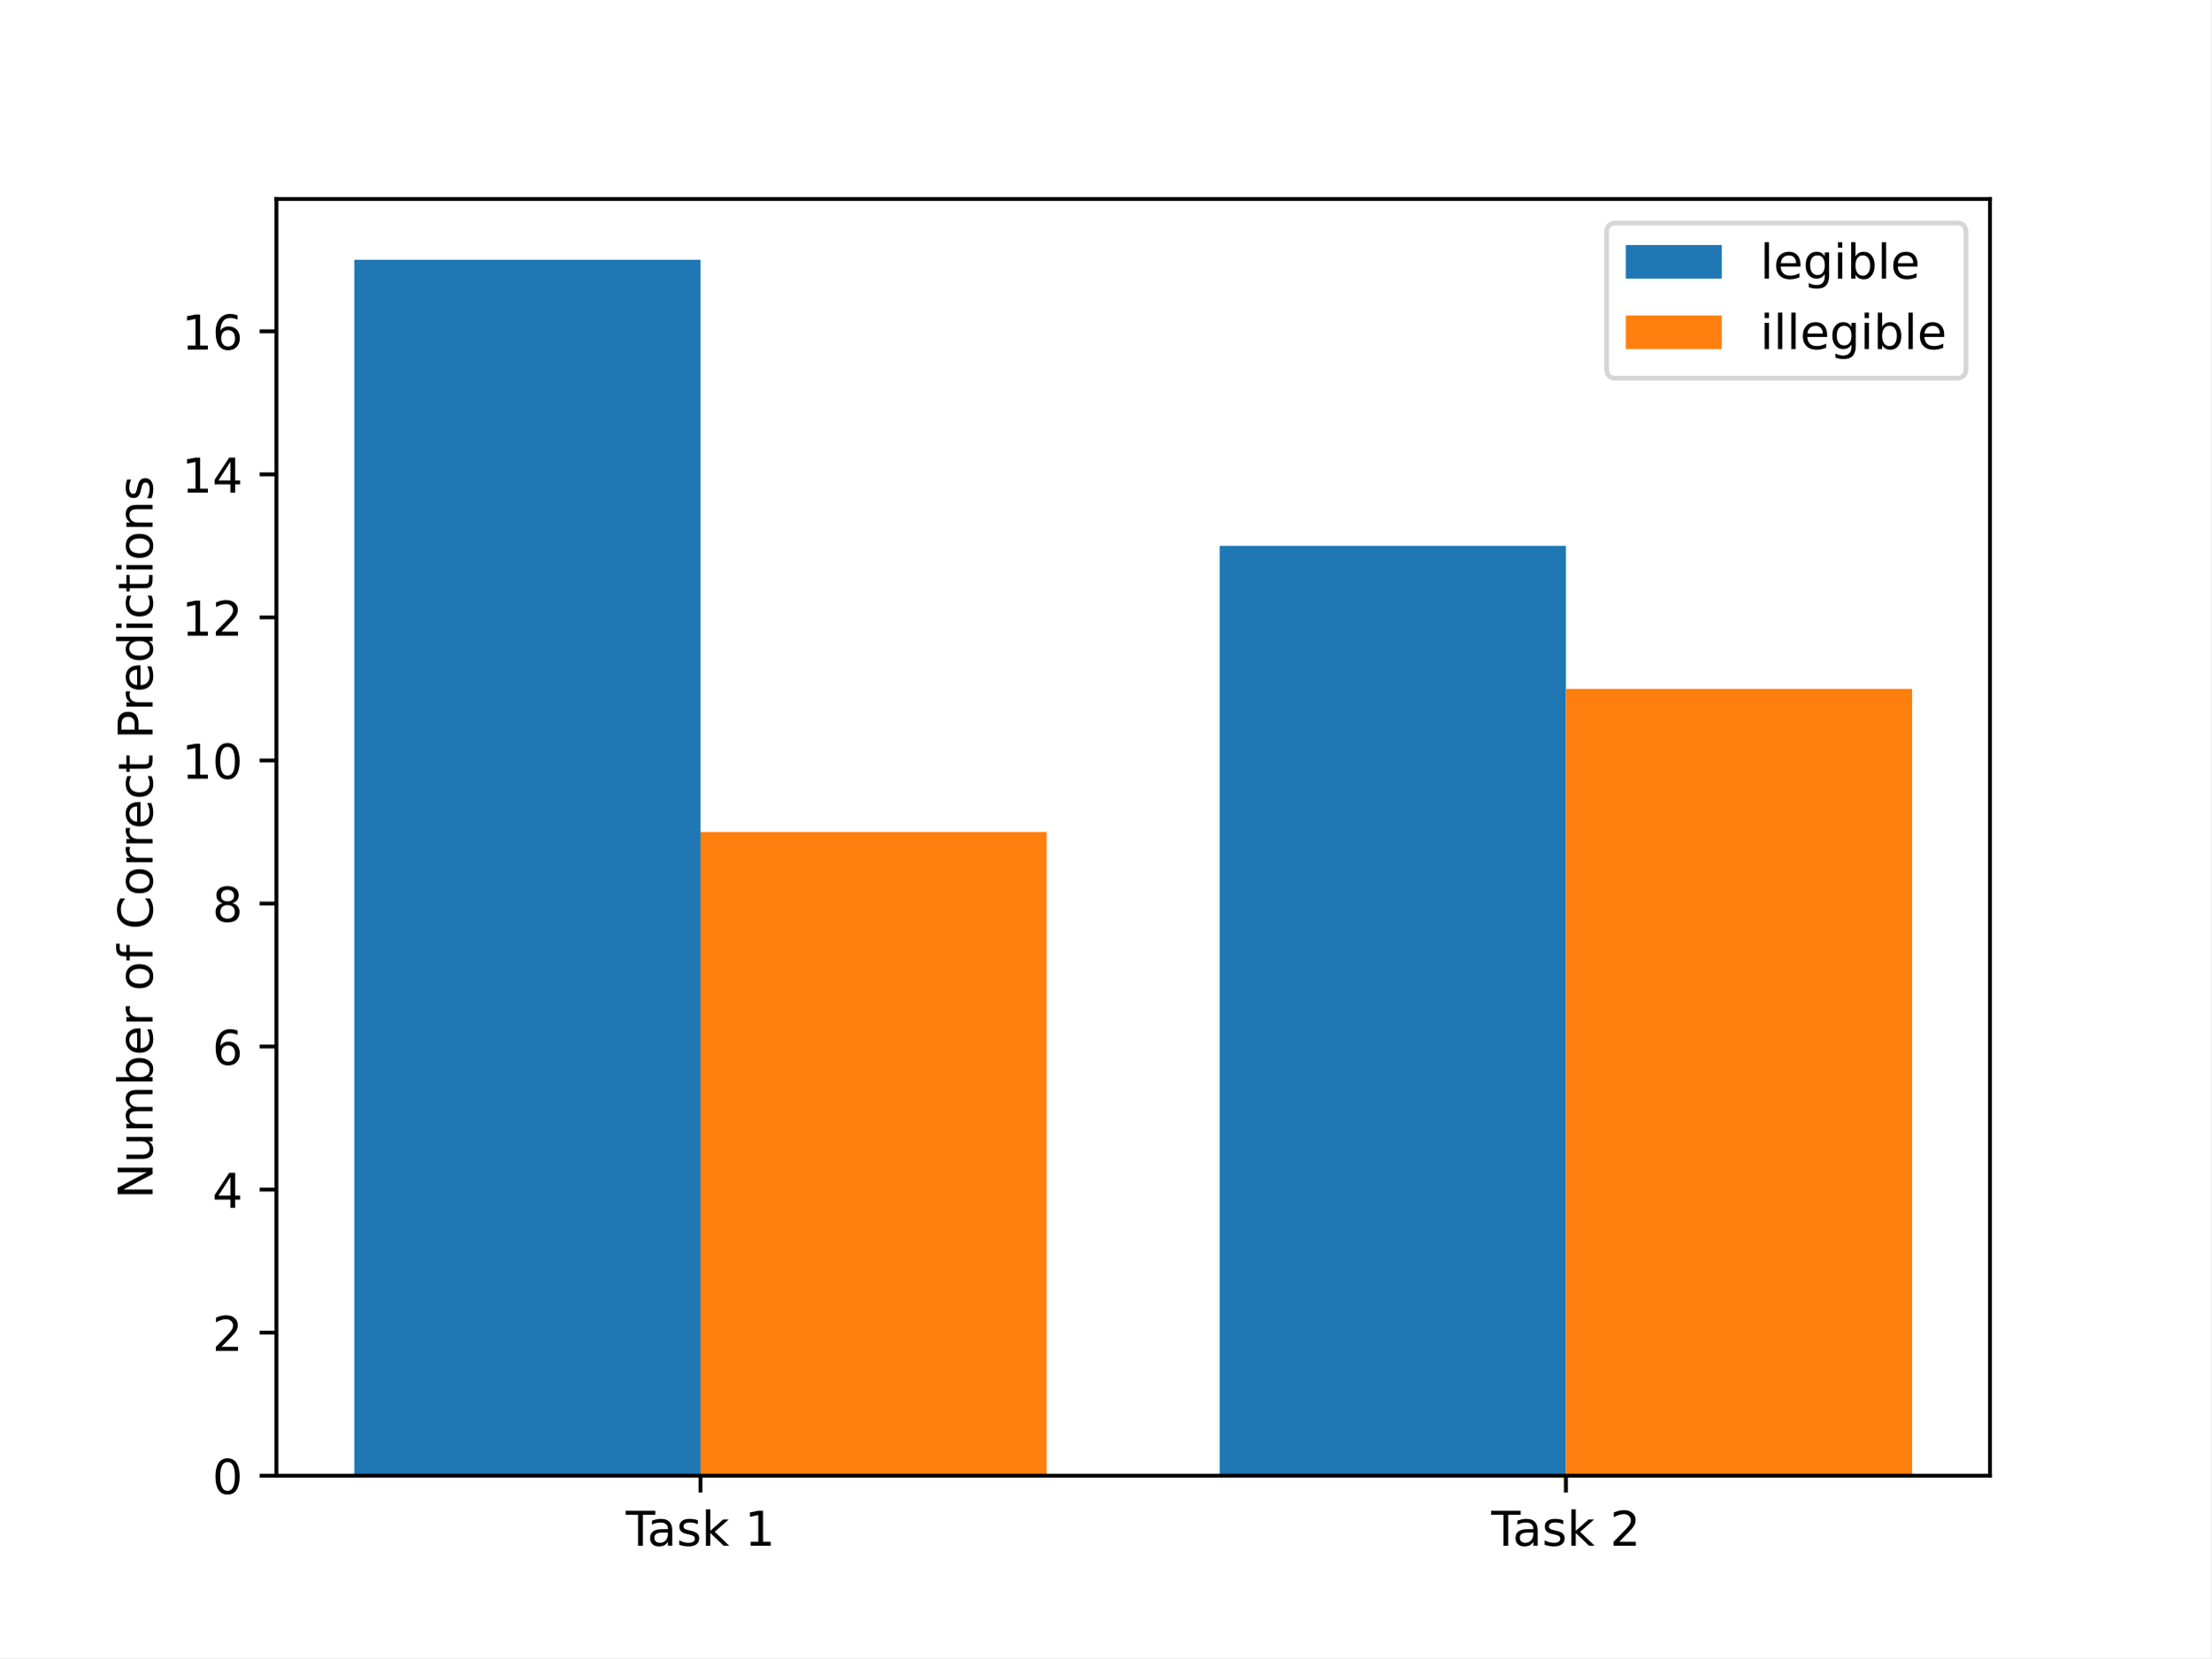
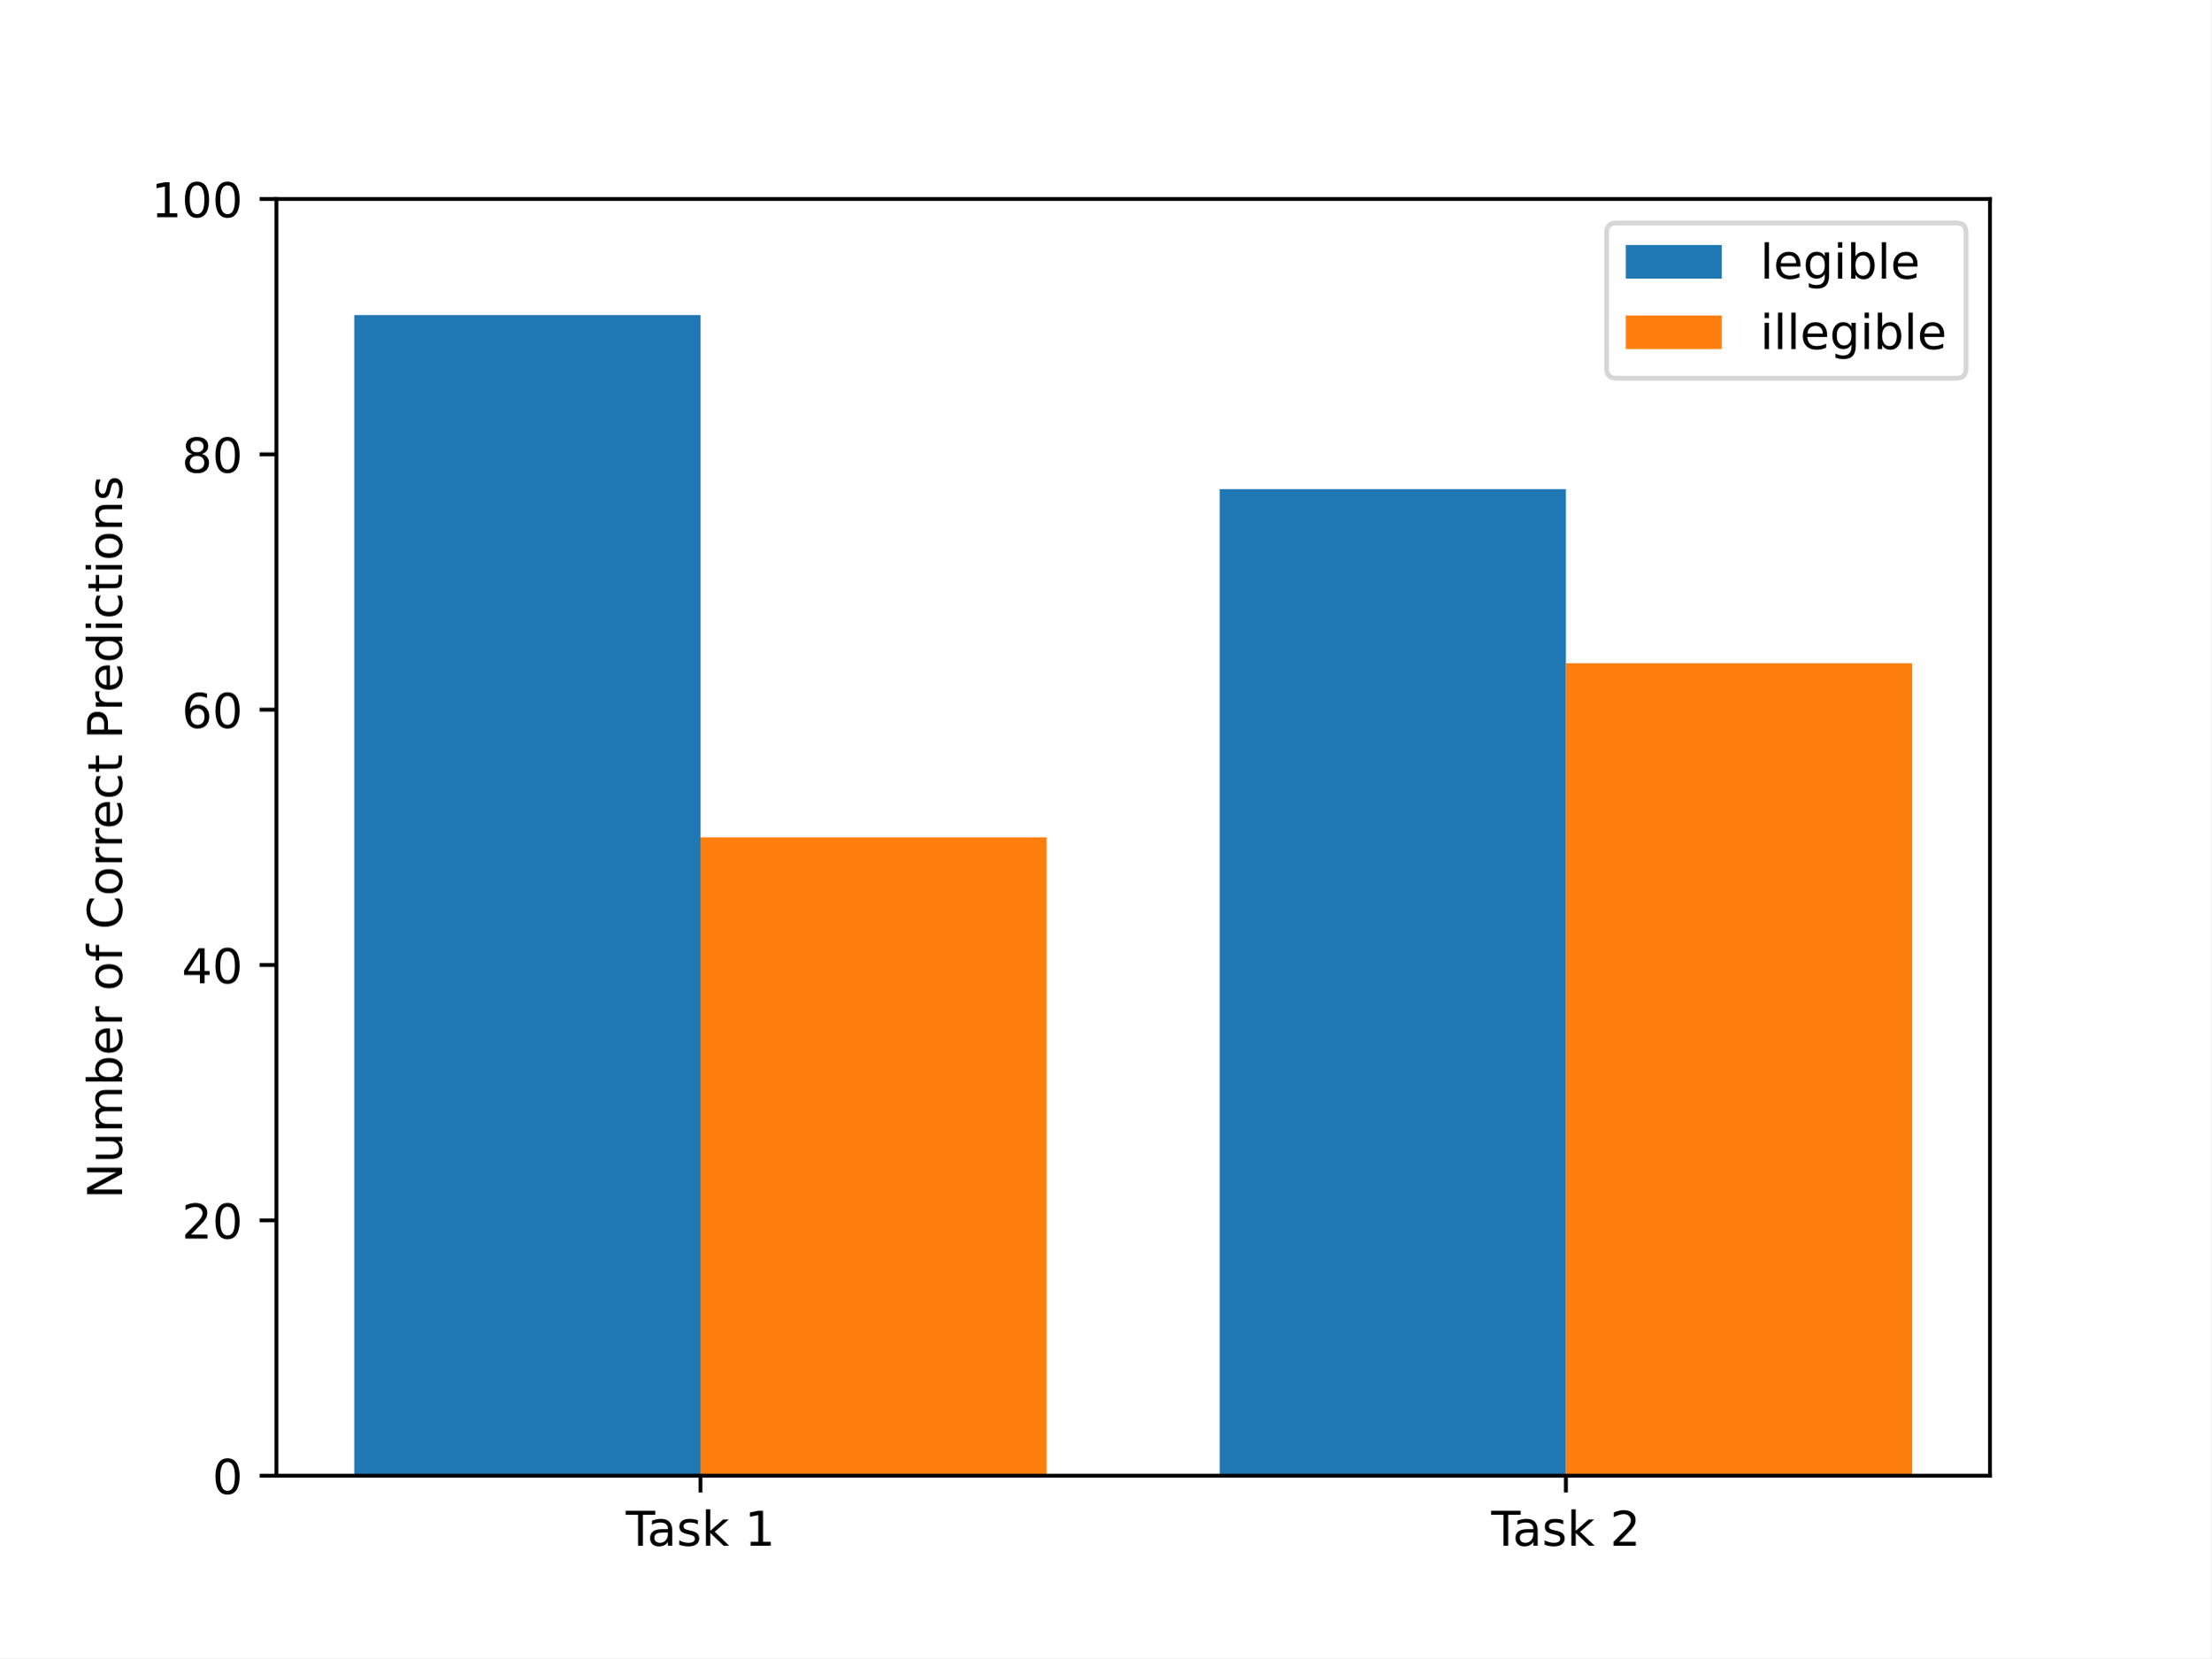
<svg xmlns="http://www.w3.org/2000/svg" xmlns:xlink="http://www.w3.org/1999/xlink" height="345.6pt" version="1.1" viewBox="0 0 460.8 345.6" width="460.8pt">
  <defs>
    <style type="text/css">*{stroke-linecap:butt;stroke-linejoin:round;}</style>
  </defs>
  <g id="figure_1">
    <g id="patch_1">
      <path d="M 0 345.6  L 460.8 345.6  L 460.8 0  L 0 0  z " style="fill:#ffffff;" />
    </g>
    <g id="axes_1">
      <g id="patch_2">
        <path d="M 57.6 307.584  L 414.72 307.584  L 414.72 41.472  L 57.6 41.472  z " style="fill:#ffffff;" />
      </g>
      <g id="patch_3">
-         <path clip-path="url(#pf6a6c2aa2b)" d="M 73.833 307.584  L 145.978 307.584  L 145.978 54.144  L 73.833 54.144  z " style="fill:#1f77b4;" />
+         <path clip-path="url(#p5d8cf0091a)" d="M 73.833 307.584  L 145.978 307.584  L 145.978 65.664  L 73.833 65.664  z " style="fill:#1f77b4;" />
      </g>
      <g id="patch_4">
-         <path clip-path="url(#pf6a6c2aa2b)" d="M 254.196 307.584  L 326.342 307.584  L 326.342 113.777  L 254.196 113.777  z " style="fill:#1f77b4;" />
+         <path clip-path="url(#p5d8cf0091a)" d="M 254.196 307.584  L 326.342 307.584  L 326.342 101.952  L 254.196 101.952  z " style="fill:#1f77b4;" />
      </g>
      <g id="patch_5">
-         <path clip-path="url(#pf6a6c2aa2b)" d="M 145.978 307.584  L 218.124 307.584  L 218.124 173.41  L 145.978 173.41  z " style="fill:#ff7f0e;" />
+         <path clip-path="url(#p5d8cf0091a)" d="M 145.978 307.584  L 218.124 307.584  L 218.124 174.528  L 145.978 174.528  z " style="fill:#ff7f0e;" />
      </g>
      <g id="patch_6">
-         <path clip-path="url(#pf6a6c2aa2b)" d="M 326.342 307.584  L 398.487 307.584  L 398.487 143.593  L 326.342 143.593  z " style="fill:#ff7f0e;" />
+         <path clip-path="url(#p5d8cf0091a)" d="M 326.342 307.584  L 398.487 307.584  L 398.487 138.24  L 326.342 138.24  z " style="fill:#ff7f0e;" />
      </g>
      <g id="matplotlib.axis_1">
        <g id="xtick_1">
          <g id="line2d_1">
            <defs>
-               <path d="M 0 0  L 0 3.5  " id="ma196e75f69" style="stroke:#000000;stroke-width:0.8;" />
-             </defs>
-             <g>
-               <use style="stroke:#000000;stroke-width:0.8;" x="145.978" xlink:href="#ma196e75f69" y="307.584" />
+               <path d="M 0 0  L 0 3.5  " id="m9422062d14" style="stroke:#000000;stroke-width:0.8;" />
+             </defs>
+             <g>
+               <use style="stroke:#000000;stroke-width:0.8;" x="145.978" xlink:href="#m9422062d14" y="307.584" />
            </g>
          </g>
          <g id="text_1">
            <g transform="translate(130.4149 322.1824)scale(0.1 -0.1)">
              <defs>
                <path d="M -0.297 72.906  L 61.375 72.906  L 61.375 64.594  L 35.5 64.594  L 35.5 0  L 25.594 0  L 25.594 64.594  L -0.297 64.594  z " id="DejaVuSans-84" />
                <path d="M 34.281 27.484  Q 23.391 27.484 19.188 25  Q 14.984 22.516 14.984 16.5  Q 14.984 11.719 18.141 8.906  Q 21.297 6.109 26.703 6.109  Q 34.188 6.109 38.703 11.406  Q 43.219 16.703 43.219 25.484  L 43.219 27.484  z M 52.203 31.203  L 52.203 0  L 43.219 0  L 43.219 8.297  Q 40.141 3.328 35.547 0.953  Q 30.953 -1.422 24.312 -1.422  Q 15.922 -1.422 10.953 3.297  Q 6 8.016 6 15.922  Q 6 25.141 12.172 29.828  Q 18.359 34.516 30.609 34.516  L 43.219 34.516  L 43.219 35.406  Q 43.219 41.609 39.141 45  Q 35.062 48.391 27.688 48.391  Q 23 48.391 18.547 47.266  Q 14.109 46.141 10.016 43.891  L 10.016 52.203  Q 14.938 54.109 19.578 55.047  Q 24.219 56 28.609 56  Q 40.484 56 46.344 49.844  Q 52.203 43.703 52.203 31.203  z " id="DejaVuSans-97" />
                <path d="M 44.281 53.078  L 44.281 44.578  Q 40.484 46.531 36.375 47.5  Q 32.281 48.484 27.875 48.484  Q 21.188 48.484 17.844 46.438  Q 14.5 44.391 14.5 40.281  Q 14.5 37.156 16.891 35.375  Q 19.281 33.594 26.516 31.984  L 29.594 31.297  Q 39.156 29.25 43.188 25.516  Q 47.219 21.781 47.219 15.094  Q 47.219 7.469 41.188 3.016  Q 35.156 -1.422 24.609 -1.422  Q 20.219 -1.422 15.453 -0.562  Q 10.688 0.297 5.422 2  L 5.422 11.281  Q 10.406 8.688 15.234 7.391  Q 20.062 6.109 24.812 6.109  Q 31.156 6.109 34.562 8.281  Q 37.984 10.453 37.984 14.406  Q 37.984 18.062 35.516 20.016  Q 33.062 21.969 24.703 23.781  L 21.578 24.516  Q 13.234 26.266 9.516 29.906  Q 5.812 33.547 5.812 39.891  Q 5.812 47.609 11.281 51.797  Q 16.75 56 26.812 56  Q 31.781 56 36.172 55.266  Q 40.578 54.547 44.281 53.078  z " id="DejaVuSans-115" />
                <path d="M 9.078 75.984  L 18.109 75.984  L 18.109 31.109  L 44.922 54.688  L 56.391 54.688  L 27.391 29.109  L 57.625 0  L 45.906 0  L 18.109 26.703  L 18.109 0  L 9.078 0  z " id="DejaVuSans-107" />
                <path id="DejaVuSans-32" />
                <path d="M 12.406 8.297  L 28.516 8.297  L 28.516 63.922  L 10.984 60.406  L 10.984 69.391  L 28.422 72.906  L 38.281 72.906  L 38.281 8.297  L 54.391 8.297  L 54.391 0  L 12.406 0  z " id="DejaVuSans-49" />
              </defs>
              <use xlink:href="#DejaVuSans-84" />
              <use x="44.584" xlink:href="#DejaVuSans-97" />
              <use x="105.863" xlink:href="#DejaVuSans-115" />
              <use x="157.963" xlink:href="#DejaVuSans-107" />
              <use x="215.873" xlink:href="#DejaVuSans-32" />
              <use x="247.66" xlink:href="#DejaVuSans-49" />
            </g>
          </g>
        </g>
        <g id="xtick_2">
          <g id="line2d_2">
            <g>
-               <use style="stroke:#000000;stroke-width:0.8;" x="326.342" xlink:href="#ma196e75f69" y="307.584" />
+               <use style="stroke:#000000;stroke-width:0.8;" x="326.342" xlink:href="#m9422062d14" y="307.584" />
            </g>
          </g>
          <g id="text_2">
            <g transform="translate(310.7785 322.1824)scale(0.1 -0.1)">
              <defs>
                <path d="M 19.188 8.297  L 53.609 8.297  L 53.609 0  L 7.328 0  L 7.328 8.297  Q 12.938 14.109 22.625 23.891  Q 32.328 33.688 34.812 36.531  Q 39.547 41.844 41.422 45.531  Q 43.312 49.219 43.312 52.781  Q 43.312 58.594 39.234 62.25  Q 35.156 65.922 28.609 65.922  Q 23.969 65.922 18.812 64.312  Q 13.672 62.703 7.812 59.422  L 7.812 69.391  Q 13.766 71.781 18.938 73  Q 24.125 74.219 28.422 74.219  Q 39.75 74.219 46.484 68.547  Q 53.219 62.891 53.219 53.422  Q 53.219 48.922 51.531 44.891  Q 49.859 40.875 45.406 35.406  Q 44.188 33.984 37.641 27.219  Q 31.109 20.453 19.188 8.297  z " id="DejaVuSans-50" />
              </defs>
              <use xlink:href="#DejaVuSans-84" />
              <use x="44.584" xlink:href="#DejaVuSans-97" />
              <use x="105.863" xlink:href="#DejaVuSans-115" />
              <use x="157.963" xlink:href="#DejaVuSans-107" />
              <use x="215.873" xlink:href="#DejaVuSans-32" />
              <use x="247.66" xlink:href="#DejaVuSans-50" />
            </g>
          </g>
        </g>
      </g>
      <g id="matplotlib.axis_2">
        <g id="ytick_1">
          <g id="line2d_3">
            <defs>
-               <path d="M 0 0  L -3.5 0  " id="m7447b518d2" style="stroke:#000000;stroke-width:0.8;" />
-             </defs>
-             <g>
-               <use style="stroke:#000000;stroke-width:0.8;" x="57.6" xlink:href="#m7447b518d2" y="307.584" />
+               <path d="M 0 0  L -3.5 0  " id="m8fa097cb9f" style="stroke:#000000;stroke-width:0.8;" />
+             </defs>
+             <g>
+               <use style="stroke:#000000;stroke-width:0.8;" x="57.6" xlink:href="#m8fa097cb9f" y="307.584" />
            </g>
          </g>
          <g id="text_3">
            <g transform="translate(44.2375 311.3832)scale(0.1 -0.1)">
              <defs>
                <path d="M 31.781 66.406  Q 24.172 66.406 20.328 58.906  Q 16.5 51.422 16.5 36.375  Q 16.5 21.391 20.328 13.891  Q 24.172 6.391 31.781 6.391  Q 39.453 6.391 43.281 13.891  Q 47.125 21.391 47.125 36.375  Q 47.125 51.422 43.281 58.906  Q 39.453 66.406 31.781 66.406  z M 31.781 74.219  Q 44.047 74.219 50.516 64.516  Q 56.984 54.828 56.984 36.375  Q 56.984 17.969 50.516 8.266  Q 44.047 -1.422 31.781 -1.422  Q 19.531 -1.422 13.062 8.266  Q 6.594 17.969 6.594 36.375  Q 6.594 54.828 13.062 64.516  Q 19.531 74.219 31.781 74.219  z " id="DejaVuSans-48" />
              </defs>
              <use xlink:href="#DejaVuSans-48" />
            </g>
          </g>
        </g>
        <g id="ytick_2">
          <g id="line2d_4">
            <g>
-               <use style="stroke:#000000;stroke-width:0.8;" x="57.6" xlink:href="#m7447b518d2" y="277.768" />
+               <use style="stroke:#000000;stroke-width:0.8;" x="57.6" xlink:href="#m8fa097cb9f" y="254.362" />
            </g>
          </g>
          <g id="text_4">
-             <g transform="translate(44.2375 281.5667)scale(0.1 -0.1)">
+             <g transform="translate(37.875 258.1608)scale(0.1 -0.1)">
              <use xlink:href="#DejaVuSans-50" />
+               <use x="63.623" xlink:href="#DejaVuSans-48" />
            </g>
          </g>
        </g>
        <g id="ytick_3">
          <g id="line2d_5">
            <g>
-               <use style="stroke:#000000;stroke-width:0.8;" x="57.6" xlink:href="#m7447b518d2" y="247.951" />
+               <use style="stroke:#000000;stroke-width:0.8;" x="57.6" xlink:href="#m8fa097cb9f" y="201.139" />
            </g>
          </g>
          <g id="text_5">
-             <g transform="translate(44.2375 251.7503)scale(0.1 -0.1)">
+             <g transform="translate(37.875 204.9384)scale(0.1 -0.1)">
              <defs>
                <path d="M 37.797 64.312  L 12.891 25.391  L 37.797 25.391  z M 35.203 72.906  L 47.609 72.906  L 47.609 25.391  L 58.016 25.391  L 58.016 17.188  L 47.609 17.188  L 47.609 0  L 37.797 0  L 37.797 17.188  L 4.891 17.188  L 4.891 26.703  z " id="DejaVuSans-52" />
              </defs>
              <use xlink:href="#DejaVuSans-52" />
+               <use x="63.623" xlink:href="#DejaVuSans-48" />
            </g>
          </g>
        </g>
        <g id="ytick_4">
          <g id="line2d_6">
            <g>
-               <use style="stroke:#000000;stroke-width:0.8;" x="57.6" xlink:href="#m7447b518d2" y="218.135" />
+               <use style="stroke:#000000;stroke-width:0.8;" x="57.6" xlink:href="#m8fa097cb9f" y="147.917" />
            </g>
          </g>
          <g id="text_6">
-             <g transform="translate(44.2375 221.9338)scale(0.1 -0.1)">
+             <g transform="translate(37.875 151.716)scale(0.1 -0.1)">
              <defs>
                <path d="M 33.016 40.375  Q 26.375 40.375 22.484 35.828  Q 18.609 31.297 18.609 23.391  Q 18.609 15.531 22.484 10.953  Q 26.375 6.391 33.016 6.391  Q 39.656 6.391 43.531 10.953  Q 47.406 15.531 47.406 23.391  Q 47.406 31.297 43.531 35.828  Q 39.656 40.375 33.016 40.375  z M 52.594 71.297  L 52.594 62.312  Q 48.875 64.062 45.094 64.984  Q 41.312 65.922 37.594 65.922  Q 27.828 65.922 22.672 59.328  Q 17.531 52.734 16.797 39.406  Q 19.672 43.656 24.016 45.922  Q 28.375 48.188 33.594 48.188  Q 44.578 48.188 50.953 41.516  Q 57.328 34.859 57.328 23.391  Q 57.328 12.156 50.688 5.359  Q 44.047 -1.422 33.016 -1.422  Q 20.359 -1.422 13.672 8.266  Q 6.984 17.969 6.984 36.375  Q 6.984 53.656 15.188 63.938  Q 23.391 74.219 37.203 74.219  Q 40.922 74.219 44.703 73.484  Q 48.484 72.75 52.594 71.297  z " id="DejaVuSans-54" />
              </defs>
              <use xlink:href="#DejaVuSans-54" />
+               <use x="63.623" xlink:href="#DejaVuSans-48" />
            </g>
          </g>
        </g>
        <g id="ytick_5">
          <g id="line2d_7">
            <g>
-               <use style="stroke:#000000;stroke-width:0.8;" x="57.6" xlink:href="#m7447b518d2" y="188.318" />
+               <use style="stroke:#000000;stroke-width:0.8;" x="57.6" xlink:href="#m8fa097cb9f" y="94.694" />
            </g>
          </g>
          <g id="text_7">
-             <g transform="translate(44.2375 192.1173)scale(0.1 -0.1)">
+             <g transform="translate(37.875 98.49362)scale(0.1 -0.1)">
              <defs>
                <path d="M 31.781 34.625  Q 24.75 34.625 20.719 30.859  Q 16.703 27.094 16.703 20.516  Q 16.703 13.922 20.719 10.156  Q 24.75 6.391 31.781 6.391  Q 38.812 6.391 42.859 10.172  Q 46.922 13.969 46.922 20.516  Q 46.922 27.094 42.891 30.859  Q 38.875 34.625 31.781 34.625  z M 21.922 38.812  Q 15.578 40.375 12.031 44.719  Q 8.5 49.078 8.5 55.328  Q 8.5 64.062 14.719 69.141  Q 20.953 74.219 31.781 74.219  Q 42.672 74.219 48.875 69.141  Q 55.078 64.062 55.078 55.328  Q 55.078 49.078 51.531 44.719  Q 48 40.375 41.703 38.812  Q 48.828 37.156 52.797 32.312  Q 56.781 27.484 56.781 20.516  Q 56.781 9.906 50.312 4.234  Q 43.844 -1.422 31.781 -1.422  Q 19.734 -1.422 13.25 4.234  Q 6.781 9.906 6.781 20.516  Q 6.781 27.484 10.781 32.312  Q 14.797 37.156 21.922 38.812  z M 18.312 54.391  Q 18.312 48.734 21.844 45.562  Q 25.391 42.391 31.781 42.391  Q 38.141 42.391 41.719 45.562  Q 45.312 48.734 45.312 54.391  Q 45.312 60.062 41.719 63.234  Q 38.141 66.406 31.781 66.406  Q 25.391 66.406 21.844 63.234  Q 18.312 60.062 18.312 54.391  z " id="DejaVuSans-56" />
              </defs>
              <use xlink:href="#DejaVuSans-56" />
+               <use x="63.623" xlink:href="#DejaVuSans-48" />
            </g>
          </g>
        </g>
        <g id="ytick_6">
          <g id="line2d_8">
            <g>
-               <use style="stroke:#000000;stroke-width:0.8;" x="57.6" xlink:href="#m7447b518d2" y="158.502" />
+               <use style="stroke:#000000;stroke-width:0.8;" x="57.6" xlink:href="#m8fa097cb9f" y="41.472" />
            </g>
          </g>
          <g id="text_8">
-             <g transform="translate(37.875 162.3009)scale(0.1 -0.1)">
+             <g transform="translate(31.5125 45.27122)scale(0.1 -0.1)">
              <use xlink:href="#DejaVuSans-49" />
              <use x="63.623" xlink:href="#DejaVuSans-48" />
-             </g>
-           </g>
-         </g>
-         <g id="ytick_7">
-           <g id="line2d_9">
-             <g>
-               <use style="stroke:#000000;stroke-width:0.8;" x="57.6" xlink:href="#m7447b518d2" y="128.685" />
-             </g>
-           </g>
-           <g id="text_9">
-             <g transform="translate(37.875 132.4844)scale(0.1 -0.1)">
-               <use xlink:href="#DejaVuSans-49" />
-               <use x="63.623" xlink:href="#DejaVuSans-50" />
-             </g>
-           </g>
-         </g>
-         <g id="ytick_8">
-           <g id="line2d_10">
-             <g>
-               <use style="stroke:#000000;stroke-width:0.8;" x="57.6" xlink:href="#m7447b518d2" y="98.869" />
-             </g>
-           </g>
-           <g id="text_10">
-             <g transform="translate(37.875 102.6679)scale(0.1 -0.1)">
-               <use xlink:href="#DejaVuSans-49" />
-               <use x="63.623" xlink:href="#DejaVuSans-52" />
-             </g>
-           </g>
-         </g>
-         <g id="ytick_9">
-           <g id="line2d_11">
-             <g>
-               <use style="stroke:#000000;stroke-width:0.8;" x="57.6" xlink:href="#m7447b518d2" y="69.052" />
-             </g>
-           </g>
-           <g id="text_11">
-             <g transform="translate(37.875 72.85145)scale(0.1 -0.1)">
-               <use xlink:href="#DejaVuSans-49" />
-               <use x="63.623" xlink:href="#DejaVuSans-54" />
-             </g>
-           </g>
-         </g>
-         <g id="text_12">
-           <g transform="translate(31.79531 249.8897)rotate(-90)scale(0.1 -0.1)">
+               <use x="127.246" xlink:href="#DejaVuSans-48" />
+             </g>
+           </g>
+         </g>
+         <g id="text_9">
+           <g transform="translate(25.43281 249.8897)rotate(-90)scale(0.1 -0.1)">
            <defs>
              <path d="M 9.812 72.906  L 23.094 72.906  L 55.422 11.922  L 55.422 72.906  L 64.984 72.906  L 64.984 0  L 51.703 0  L 19.391 60.984  L 19.391 0  L 9.812 0  z " id="DejaVuSans-78" />
              <path d="M 8.5 21.578  L 8.5 54.688  L 17.484 54.688  L 17.484 21.922  Q 17.484 14.156 20.5 10.266  Q 23.531 6.391 29.594 6.391  Q 36.859 6.391 41.078 11.031  Q 45.312 15.672 45.312 23.688  L 45.312 54.688  L 54.297 54.688  L 54.297 0  L 45.312 0  L 45.312 8.406  Q 42.047 3.422 37.719 1  Q 33.406 -1.422 27.688 -1.422  Q 18.266 -1.422 13.375 4.438  Q 8.5 10.297 8.5 21.578  z M 31.109 56  z " id="DejaVuSans-117" />
              <path d="M 52 44.188  Q 55.375 50.25 60.062 53.125  Q 64.75 56 71.094 56  Q 79.641 56 84.281 50.016  Q 88.922 44.047 88.922 33.016  L 88.922 0  L 79.891 0  L 79.891 32.719  Q 79.891 40.578 77.094 44.375  Q 74.312 48.188 68.609 48.188  Q 61.625 48.188 57.562 43.547  Q 53.516 38.922 53.516 30.906  L 53.516 0  L 44.484 0  L 44.484 32.719  Q 44.484 40.625 41.703 44.406  Q 38.922 48.188 33.109 48.188  Q 26.219 48.188 22.156 43.531  Q 18.109 38.875 18.109 30.906  L 18.109 0  L 9.078 0  L 9.078 54.688  L 18.109 54.688  L 18.109 46.188  Q 21.188 51.219 25.484 53.609  Q 29.781 56 35.688 56  Q 41.656 56 45.828 52.969  Q 50 49.953 52 44.188  z " id="DejaVuSans-109" />
              <path d="M 48.688 27.297  Q 48.688 37.203 44.609 42.844  Q 40.531 48.484 33.406 48.484  Q 26.266 48.484 22.188 42.844  Q 18.109 37.203 18.109 27.297  Q 18.109 17.391 22.188 11.75  Q 26.266 6.109 33.406 6.109  Q 40.531 6.109 44.609 11.75  Q 48.688 17.391 48.688 27.297  z M 18.109 46.391  Q 20.953 51.266 25.266 53.625  Q 29.594 56 35.594 56  Q 45.562 56 51.781 48.094  Q 58.016 40.188 58.016 27.297  Q 58.016 14.406 51.781 6.484  Q 45.562 -1.422 35.594 -1.422  Q 29.594 -1.422 25.266 0.953  Q 20.953 3.328 18.109 8.203  L 18.109 0  L 9.078 0  L 9.078 75.984  L 18.109 75.984  z " id="DejaVuSans-98" />
              <path d="M 56.203 29.594  L 56.203 25.203  L 14.891 25.203  Q 15.484 15.922 20.484 11.062  Q 25.484 6.203 34.422 6.203  Q 39.594 6.203 44.453 7.469  Q 49.312 8.734 54.109 11.281  L 54.109 2.781  Q 49.266 0.734 44.188 -0.344  Q 39.109 -1.422 33.891 -1.422  Q 20.797 -1.422 13.156 6.188  Q 5.516 13.812 5.516 26.812  Q 5.516 40.234 12.766 48.109  Q 20.016 56 32.328 56  Q 43.359 56 49.781 48.891  Q 56.203 41.797 56.203 29.594  z M 47.219 32.234  Q 47.125 39.594 43.094 43.984  Q 39.062 48.391 32.422 48.391  Q 24.906 48.391 20.391 44.141  Q 15.875 39.891 15.188 32.172  z " id="DejaVuSans-101" />
              <path d="M 41.109 46.297  Q 39.594 47.172 37.812 47.578  Q 36.031 48 33.891 48  Q 26.266 48 22.188 43.047  Q 18.109 38.094 18.109 28.812  L 18.109 0  L 9.078 0  L 9.078 54.688  L 18.109 54.688  L 18.109 46.188  Q 20.953 51.172 25.484 53.578  Q 30.031 56 36.531 56  Q 37.453 56 38.578 55.875  Q 39.703 55.766 41.062 55.516  z " id="DejaVuSans-114" />
              <path d="M 30.609 48.391  Q 23.391 48.391 19.188 42.75  Q 14.984 37.109 14.984 27.297  Q 14.984 17.484 19.156 11.844  Q 23.344 6.203 30.609 6.203  Q 37.797 6.203 41.984 11.859  Q 46.188 17.531 46.188 27.297  Q 46.188 37.016 41.984 42.703  Q 37.797 48.391 30.609 48.391  z M 30.609 56  Q 42.328 56 49.016 48.375  Q 55.719 40.766 55.719 27.297  Q 55.719 13.875 49.016 6.219  Q 42.328 -1.422 30.609 -1.422  Q 18.844 -1.422 12.172 6.219  Q 5.516 13.875 5.516 27.297  Q 5.516 40.766 12.172 48.375  Q 18.844 56 30.609 56  z " id="DejaVuSans-111" />
              <path d="M 37.109 75.984  L 37.109 68.5  L 28.516 68.5  Q 23.688 68.5 21.797 66.547  Q 19.922 64.594 19.922 59.516  L 19.922 54.688  L 34.719 54.688  L 34.719 47.703  L 19.922 47.703  L 19.922 0  L 10.891 0  L 10.891 47.703  L 2.297 47.703  L 2.297 54.688  L 10.891 54.688  L 10.891 58.5  Q 10.891 67.625 15.141 71.797  Q 19.391 75.984 28.609 75.984  z " id="DejaVuSans-102" />
              <path d="M 64.406 67.281  L 64.406 56.891  Q 59.422 61.531 53.781 63.812  Q 48.141 66.109 41.797 66.109  Q 29.297 66.109 22.656 58.469  Q 16.016 50.828 16.016 36.375  Q 16.016 21.969 22.656 14.328  Q 29.297 6.688 41.797 6.688  Q 48.141 6.688 53.781 8.984  Q 59.422 11.281 64.406 15.922  L 64.406 5.609  Q 59.234 2.094 53.438 0.328  Q 47.656 -1.422 41.219 -1.422  Q 24.656 -1.422 15.125 8.703  Q 5.609 18.844 5.609 36.375  Q 5.609 53.953 15.125 64.078  Q 24.656 74.219 41.219 74.219  Q 47.75 74.219 53.531 72.484  Q 59.328 70.75 64.406 67.281  z " id="DejaVuSans-67" />
              <path d="M 48.781 52.594  L 48.781 44.188  Q 44.969 46.297 41.141 47.344  Q 37.312 48.391 33.406 48.391  Q 24.656 48.391 19.812 42.844  Q 14.984 37.312 14.984 27.297  Q 14.984 17.281 19.812 11.734  Q 24.656 6.203 33.406 6.203  Q 37.312 6.203 41.141 7.25  Q 44.969 8.297 48.781 10.406  L 48.781 2.094  Q 45.016 0.344 40.984 -0.531  Q 36.969 -1.422 32.422 -1.422  Q 20.062 -1.422 12.781 6.344  Q 5.516 14.109 5.516 27.297  Q 5.516 40.672 12.859 48.328  Q 20.219 56 33.016 56  Q 37.156 56 41.109 55.141  Q 45.062 54.297 48.781 52.594  z " id="DejaVuSans-99" />
              <path d="M 18.312 70.219  L 18.312 54.688  L 36.812 54.688  L 36.812 47.703  L 18.312 47.703  L 18.312 18.016  Q 18.312 11.328 20.141 9.422  Q 21.969 7.516 27.594 7.516  L 36.812 7.516  L 36.812 0  L 27.594 0  Q 17.188 0 13.234 3.875  Q 9.281 7.766 9.281 18.016  L 9.281 47.703  L 2.688 47.703  L 2.688 54.688  L 9.281 54.688  L 9.281 70.219  z " id="DejaVuSans-116" />
              <path d="M 19.672 64.797  L 19.672 37.406  L 32.078 37.406  Q 38.969 37.406 42.719 40.969  Q 46.484 44.531 46.484 51.125  Q 46.484 57.672 42.719 61.234  Q 38.969 64.797 32.078 64.797  z M 9.812 72.906  L 32.078 72.906  Q 44.344 72.906 50.609 67.359  Q 56.891 61.812 56.891 51.125  Q 56.891 40.328 50.609 34.812  Q 44.344 29.297 32.078 29.297  L 19.672 29.297  L 19.672 0  L 9.812 0  z " id="DejaVuSans-80" />
              <path d="M 45.406 46.391  L 45.406 75.984  L 54.391 75.984  L 54.391 0  L 45.406 0  L 45.406 8.203  Q 42.578 3.328 38.25 0.953  Q 33.938 -1.422 27.875 -1.422  Q 17.969 -1.422 11.734 6.484  Q 5.516 14.406 5.516 27.297  Q 5.516 40.188 11.734 48.094  Q 17.969 56 27.875 56  Q 33.938 56 38.25 53.625  Q 42.578 51.266 45.406 46.391  z M 14.797 27.297  Q 14.797 17.391 18.875 11.75  Q 22.953 6.109 30.078 6.109  Q 37.203 6.109 41.297 11.75  Q 45.406 17.391 45.406 27.297  Q 45.406 37.203 41.297 42.844  Q 37.203 48.484 30.078 48.484  Q 22.953 48.484 18.875 42.844  Q 14.797 37.203 14.797 27.297  z " id="DejaVuSans-100" />
              <path d="M 9.422 54.688  L 18.406 54.688  L 18.406 0  L 9.422 0  z M 9.422 75.984  L 18.406 75.984  L 18.406 64.594  L 9.422 64.594  z " id="DejaVuSans-105" />
              <path d="M 54.891 33.016  L 54.891 0  L 45.906 0  L 45.906 32.719  Q 45.906 40.484 42.875 44.328  Q 39.844 48.188 33.797 48.188  Q 26.516 48.188 22.312 43.547  Q 18.109 38.922 18.109 30.906  L 18.109 0  L 9.078 0  L 9.078 54.688  L 18.109 54.688  L 18.109 46.188  Q 21.344 51.125 25.703 53.562  Q 30.078 56 35.797 56  Q 45.219 56 50.047 50.172  Q 54.891 44.344 54.891 33.016  z " id="DejaVuSans-110" />
            </defs>
            <use xlink:href="#DejaVuSans-78" />
            <use x="74.805" xlink:href="#DejaVuSans-117" />
            <use x="138.184" xlink:href="#DejaVuSans-109" />
            <use x="235.596" xlink:href="#DejaVuSans-98" />
            <use x="299.072" xlink:href="#DejaVuSans-101" />
            <use x="360.596" xlink:href="#DejaVuSans-114" />
            <use x="401.709" xlink:href="#DejaVuSans-32" />
            <use x="433.496" xlink:href="#DejaVuSans-111" />
            <use x="494.678" xlink:href="#DejaVuSans-102" />
            <use x="529.883" xlink:href="#DejaVuSans-32" />
            <use x="561.67" xlink:href="#DejaVuSans-67" />
            <use x="631.494" xlink:href="#DejaVuSans-111" />
            <use x="692.676" xlink:href="#DejaVuSans-114" />
            <use x="732.039" xlink:href="#DejaVuSans-114" />
            <use x="770.902" xlink:href="#DejaVuSans-101" />
            <use x="832.426" xlink:href="#DejaVuSans-99" />
            <use x="887.406" xlink:href="#DejaVuSans-116" />
            <use x="926.615" xlink:href="#DejaVuSans-32" />
            <use x="958.402" xlink:href="#DejaVuSans-80" />
            <use x="1016.955" xlink:href="#DejaVuSans-114" />
            <use x="1055.818" xlink:href="#DejaVuSans-101" />
            <use x="1117.342" xlink:href="#DejaVuSans-100" />
            <use x="1180.818" xlink:href="#DejaVuSans-105" />
            <use x="1208.602" xlink:href="#DejaVuSans-99" />
            <use x="1263.582" xlink:href="#DejaVuSans-116" />
            <use x="1302.791" xlink:href="#DejaVuSans-105" />
            <use x="1330.574" xlink:href="#DejaVuSans-111" />
            <use x="1391.756" xlink:href="#DejaVuSans-110" />
            <use x="1455.135" xlink:href="#DejaVuSans-115" />
          </g>
        </g>
      </g>
      <g id="patch_7">
        <path d="M 57.6 307.584  L 57.6 41.472  " style="fill:none;stroke:#000000;stroke-linecap:square;stroke-linejoin:miter;stroke-width:0.8;" />
      </g>
      <g id="patch_8">
        <path d="M 414.72 307.584  L 414.72 41.472  " style="fill:none;stroke:#000000;stroke-linecap:square;stroke-linejoin:miter;stroke-width:0.8;" />
      </g>
      <g id="patch_9">
        <path d="M 57.6 307.584  L 414.72 307.584  " style="fill:none;stroke:#000000;stroke-linecap:square;stroke-linejoin:miter;stroke-width:0.8;" />
      </g>
      <g id="patch_10">
        <path d="M 57.6 41.472  L 414.72 41.472  " style="fill:none;stroke:#000000;stroke-linecap:square;stroke-linejoin:miter;stroke-width:0.8;" />
      </g>
      <g id="legend_1">
        <g id="patch_11">
          <path d="M 336.826 78.828  L 407.72 78.828  Q 409.72 78.828 409.72 76.828  L 409.72 48.472  Q 409.72 46.472 407.72 46.472  L 336.826 46.472  Q 334.826 46.472 334.826 48.472  L 334.826 76.828  Q 334.826 78.828 336.826 78.828  z " style="fill:#ffffff;opacity:0.8;stroke:#cccccc;stroke-linejoin:miter;" />
        </g>
        <g id="patch_12">
          <path d="M 338.826 58.07  L 358.826 58.07  L 358.826 51.07  L 338.826 51.07  z " style="fill:#1f77b4;" />
        </g>
-         <g id="text_13">
+         <g id="text_10">
          <g transform="translate(366.8263 58.07044)scale(0.1 -0.1)">
            <defs>
              <path d="M 9.422 75.984  L 18.406 75.984  L 18.406 0  L 9.422 0  z " id="DejaVuSans-108" />
              <path d="M 45.406 27.984  Q 45.406 37.75 41.375 43.109  Q 37.359 48.484 30.078 48.484  Q 22.859 48.484 18.828 43.109  Q 14.797 37.75 14.797 27.984  Q 14.797 18.266 18.828 12.891  Q 22.859 7.516 30.078 7.516  Q 37.359 7.516 41.375 12.891  Q 45.406 18.266 45.406 27.984  z M 54.391 6.781  Q 54.391 -7.172 48.188 -13.984  Q 42 -20.797 29.203 -20.797  Q 24.469 -20.797 20.266 -20.094  Q 16.062 -19.391 12.109 -17.922  L 12.109 -9.188  Q 16.062 -11.328 19.922 -12.344  Q 23.781 -13.375 27.781 -13.375  Q 36.625 -13.375 41.016 -8.766  Q 45.406 -4.156 45.406 5.172  L 45.406 9.625  Q 42.625 4.781 38.281 2.391  Q 33.938 0 27.875 0  Q 17.828 0 11.672 7.656  Q 5.516 15.328 5.516 27.984  Q 5.516 40.672 11.672 48.328  Q 17.828 56 27.875 56  Q 33.938 56 38.281 53.609  Q 42.625 51.219 45.406 46.391  L 45.406 54.688  L 54.391 54.688  z " id="DejaVuSans-103" />
            </defs>
            <use xlink:href="#DejaVuSans-108" />
            <use x="27.783" xlink:href="#DejaVuSans-101" />
            <use x="89.307" xlink:href="#DejaVuSans-103" />
            <use x="152.783" xlink:href="#DejaVuSans-105" />
            <use x="180.566" xlink:href="#DejaVuSans-98" />
            <use x="244.043" xlink:href="#DejaVuSans-108" />
            <use x="271.826" xlink:href="#DejaVuSans-101" />
          </g>
        </g>
        <g id="patch_13">
          <path d="M 338.826 72.749  L 358.826 72.749  L 358.826 65.749  L 338.826 65.749  z " style="fill:#ff7f0e;" />
        </g>
-         <g id="text_14">
+         <g id="text_11">
          <g transform="translate(366.8263 72.74856)scale(0.1 -0.1)">
            <use xlink:href="#DejaVuSans-105" />
            <use x="27.783" xlink:href="#DejaVuSans-108" />
            <use x="55.566" xlink:href="#DejaVuSans-108" />
            <use x="83.35" xlink:href="#DejaVuSans-101" />
            <use x="144.873" xlink:href="#DejaVuSans-103" />
            <use x="208.35" xlink:href="#DejaVuSans-105" />
            <use x="236.133" xlink:href="#DejaVuSans-98" />
            <use x="299.609" xlink:href="#DejaVuSans-108" />
            <use x="327.393" xlink:href="#DejaVuSans-101" />
          </g>
        </g>
      </g>
    </g>
  </g>
  <defs>
-     <clipPath id="pf6a6c2aa2b">
+     <clipPath id="p5d8cf0091a">
      <rect height="266.112" width="357.12" x="57.6" y="41.472" />
    </clipPath>
  </defs>
</svg>
